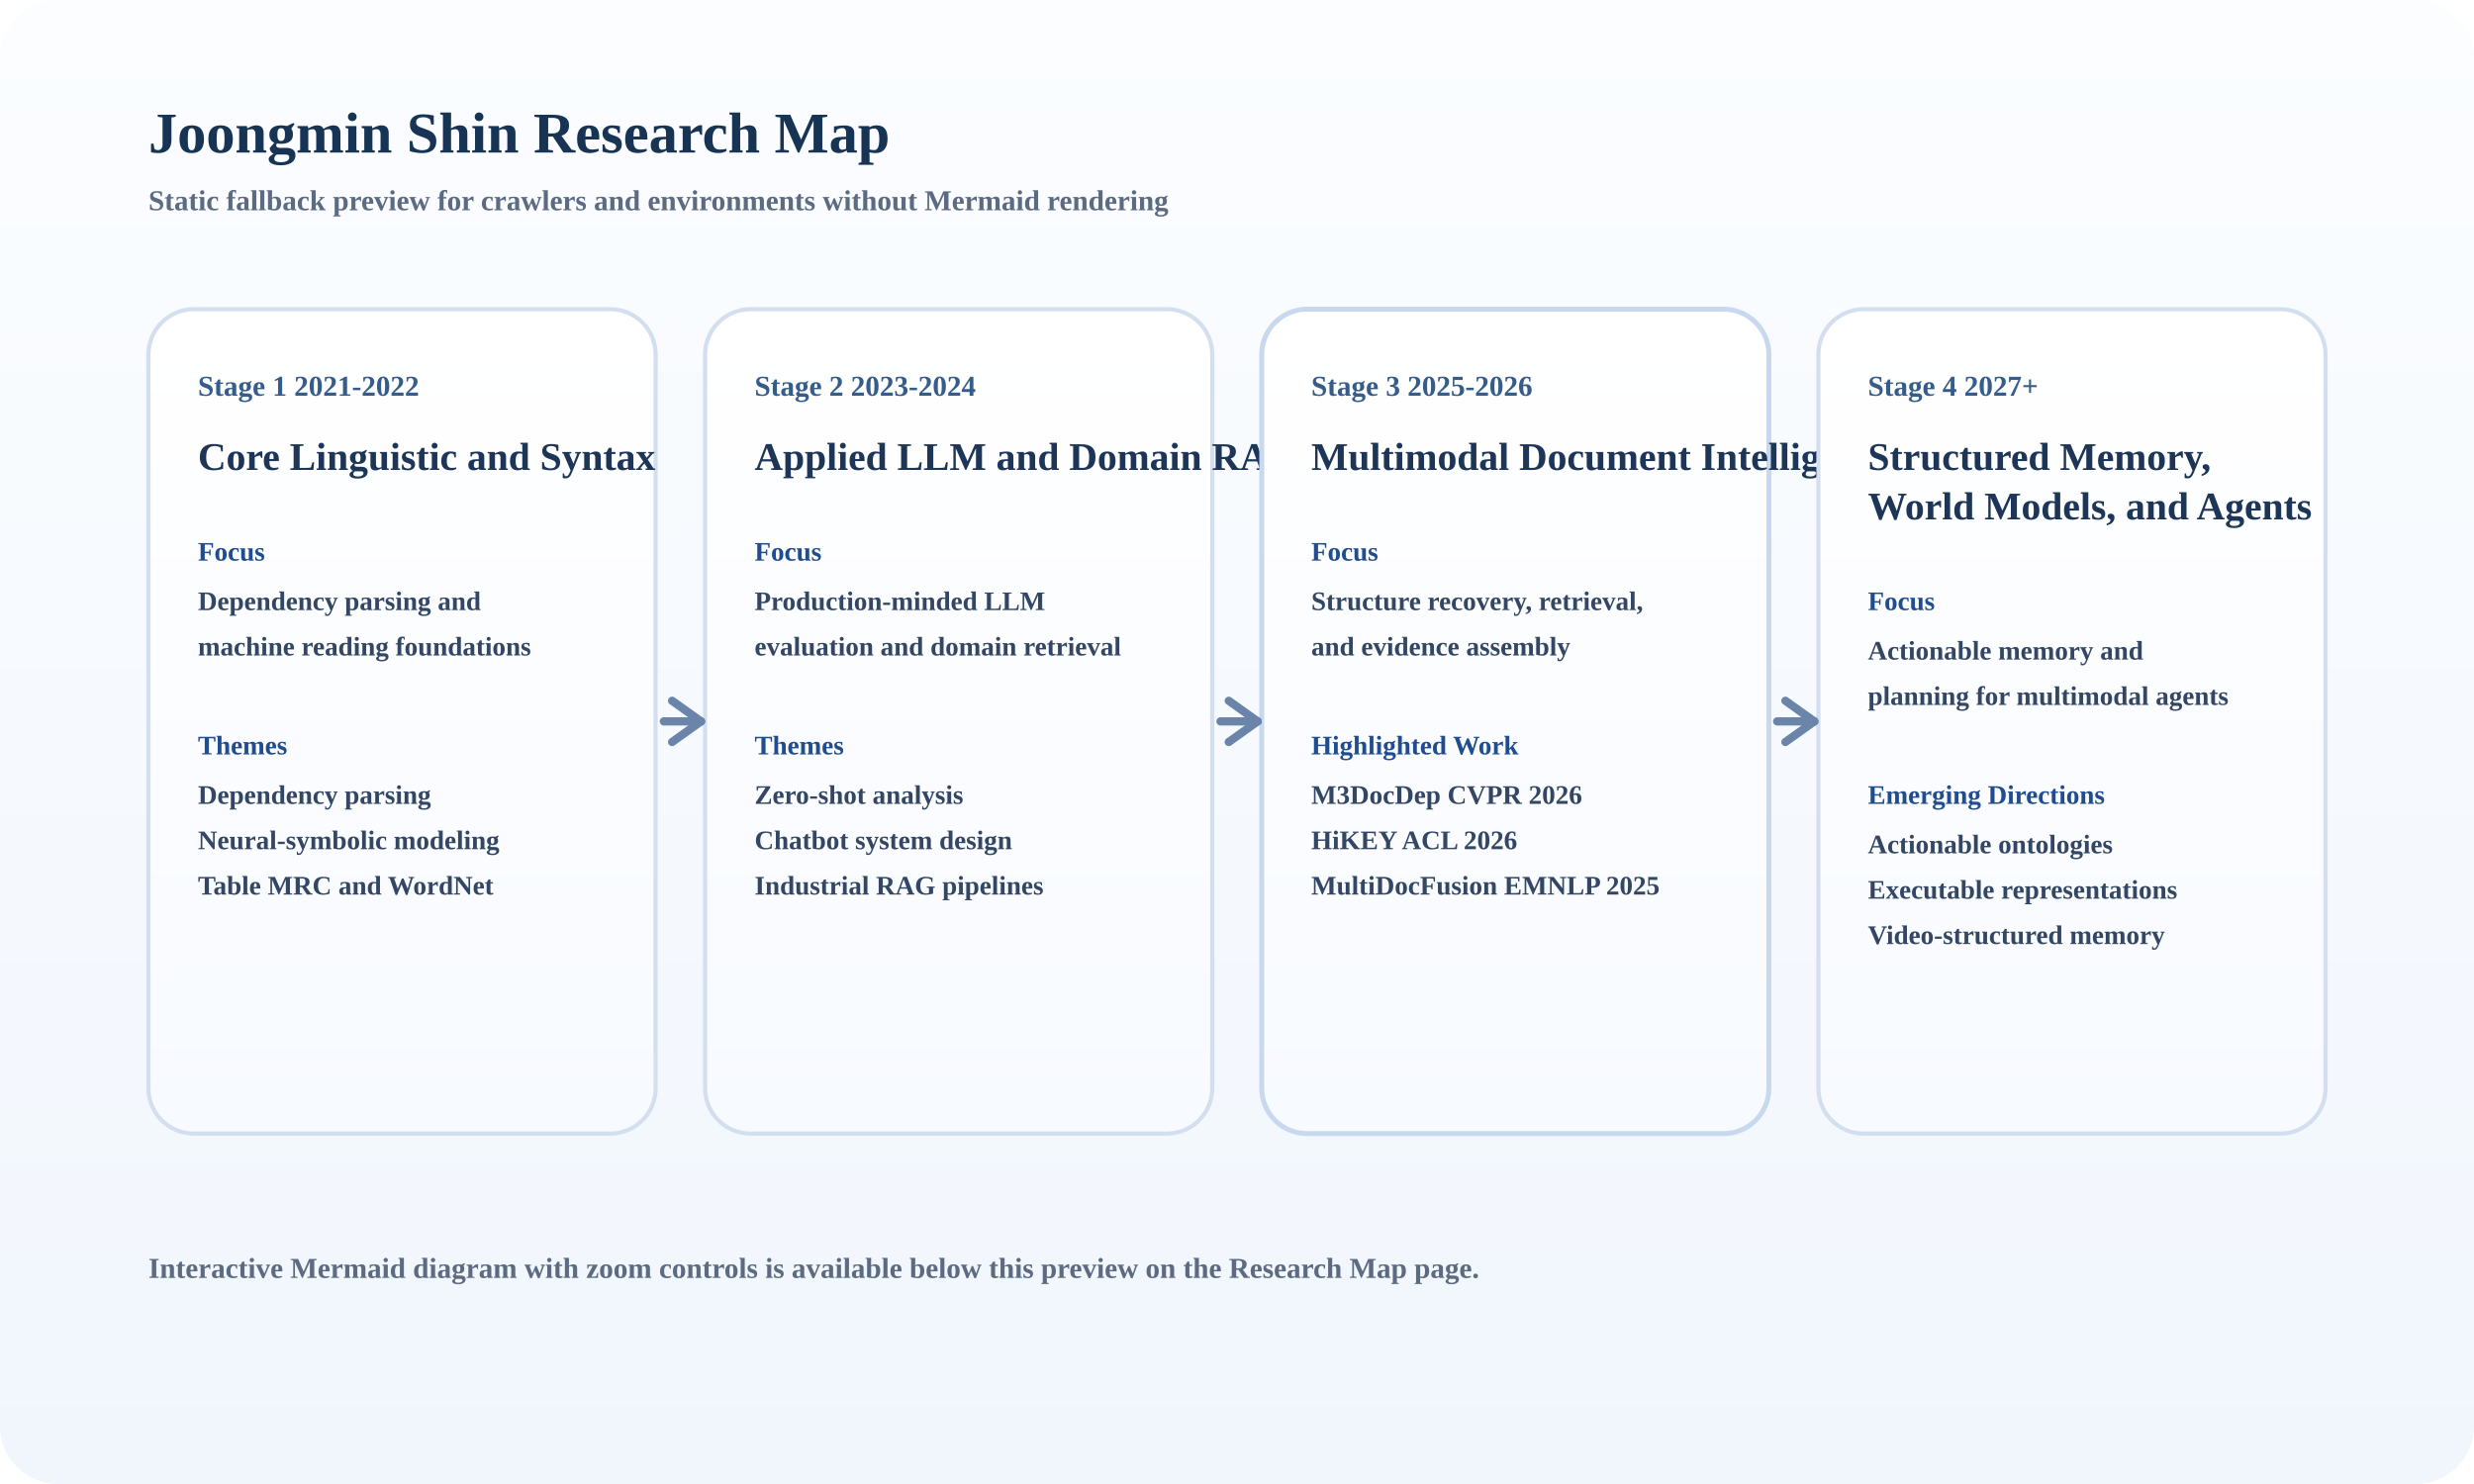
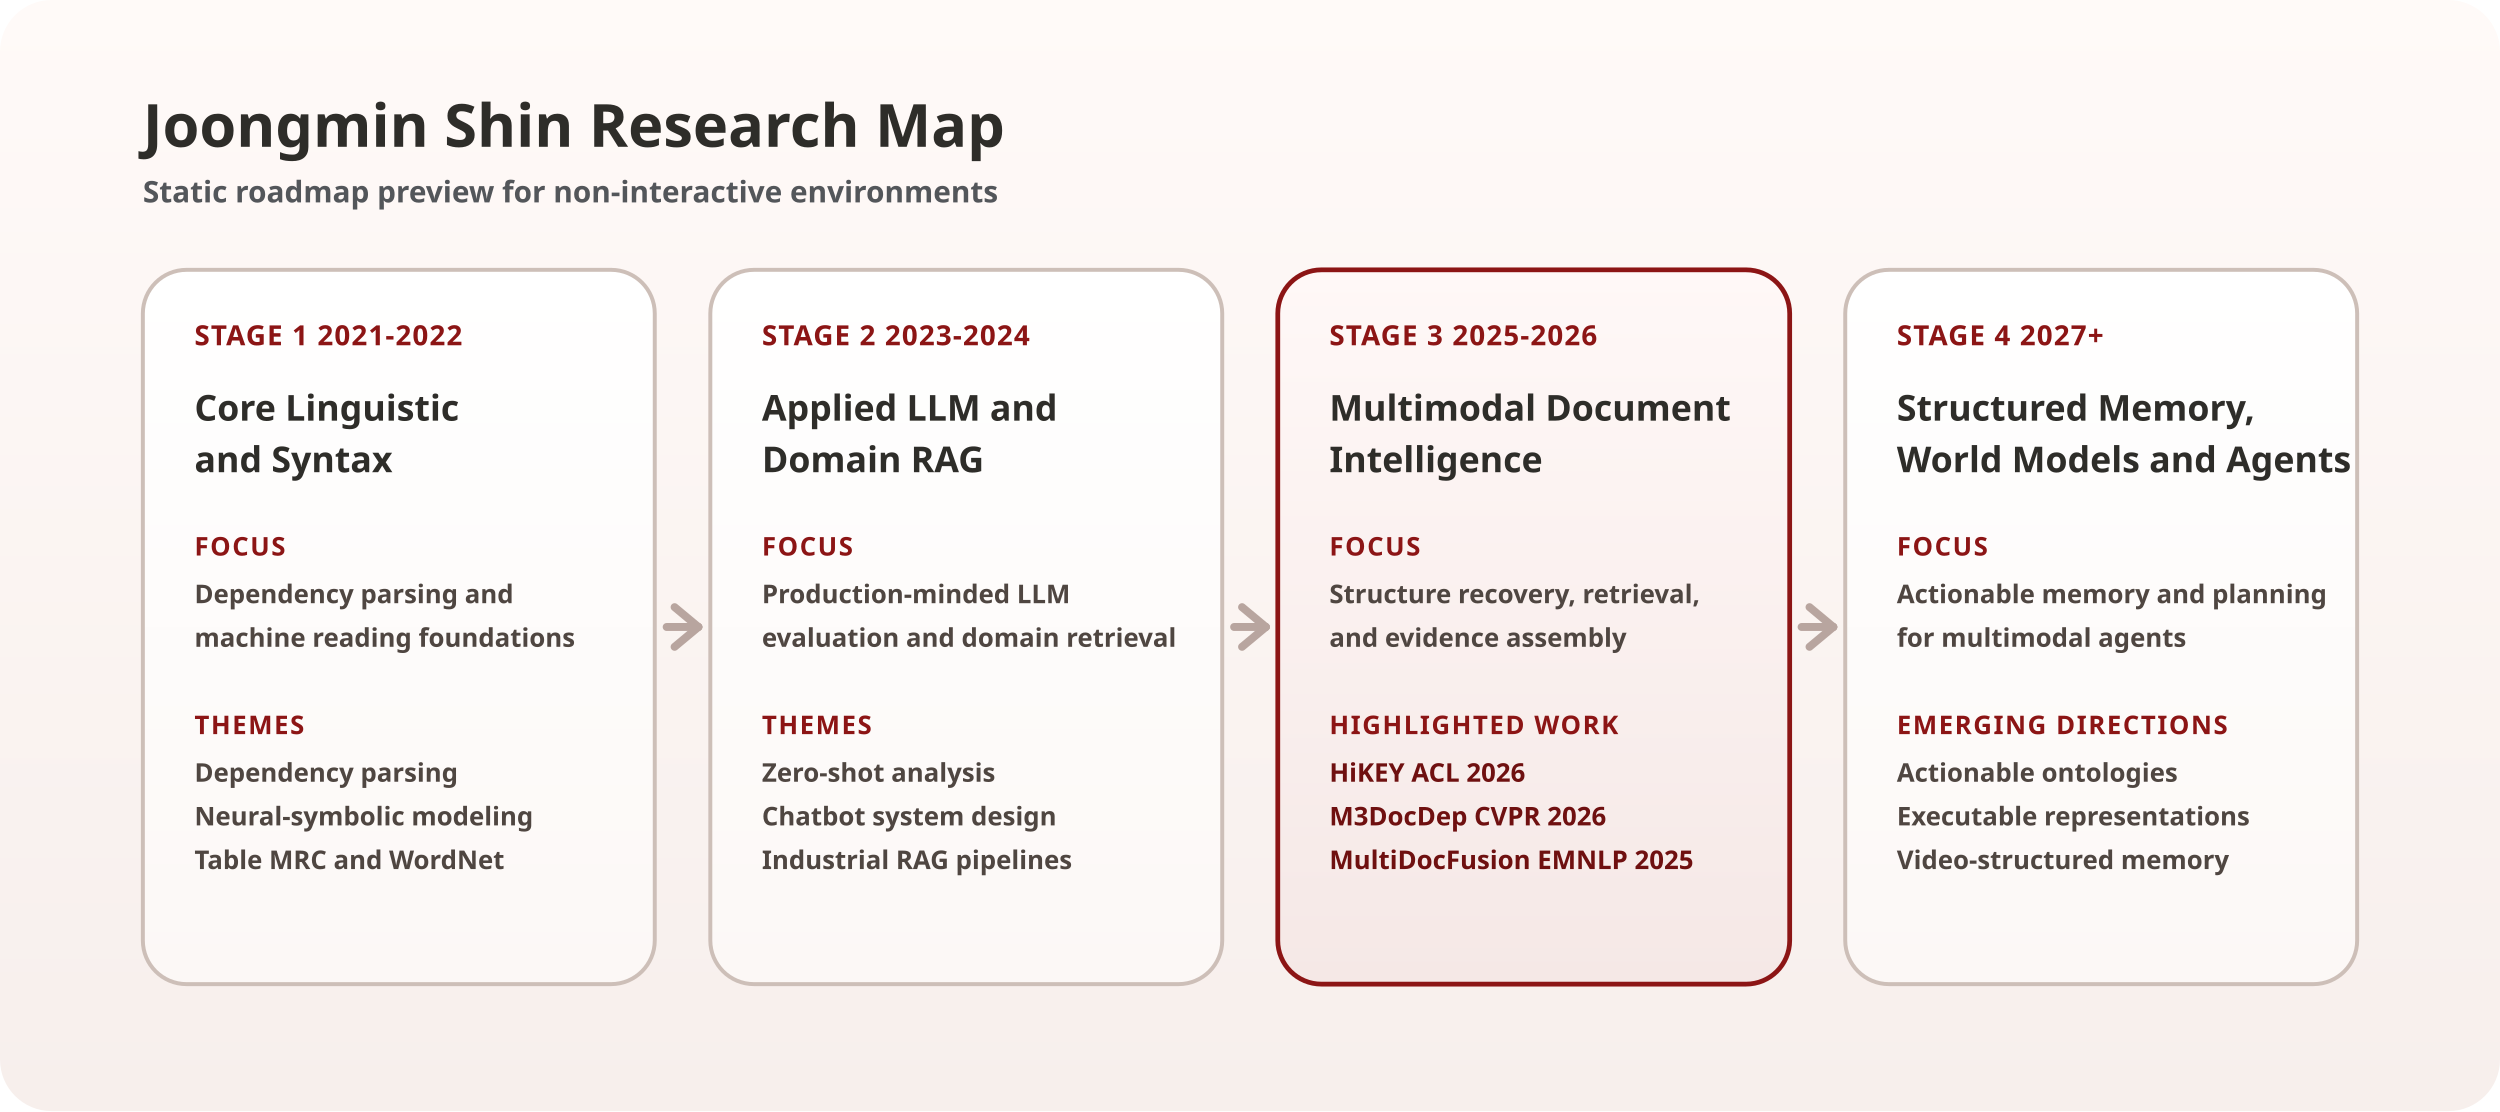
- <svg xmlns="http://www.w3.org/2000/svg" width="1200" height="720" viewBox="0 0 1200 720" role="img" aria-labelledby="title desc">
+ <svg xmlns="http://www.w3.org/2000/svg" width="1260" height="560" viewBox="0 0 1260 560" role="img" aria-labelledby="title desc">
  <defs>
    <linearGradient id="bg" x1="0" x2="0" y1="0" y2="1">
-       <stop offset="0%" stop-color="#fbfdff" />
-       <stop offset="100%" stop-color="#f1f6fd" />
+       <stop offset="0%" stop-color="#fffaf8" />
+       <stop offset="100%" stop-color="#f7efec" />
    </linearGradient>
    <linearGradient id="stageFill" x1="0" x2="0" y1="0" y2="1">
      <stop offset="0%" stop-color="#ffffff" />
-       <stop offset="100%" stop-color="#f7faff" />
+       <stop offset="100%" stop-color="#fcf8f6" />
+     </linearGradient>
+     <linearGradient id="stageHighlight" x1="0" x2="0" y1="0" y2="1">
+       <stop offset="0%" stop-color="#fff8f7" />
+       <stop offset="100%" stop-color="#f5e8e6" />
    </linearGradient>
    <style>
-       .title { font: 700 28px "NanumSquare", "Times New Roman", sans-serif; fill: #173454; }
-       .subtitle { font: 600 14px "NanumSquare", "Times New Roman", sans-serif; fill: #5c6b82; }
-       .stageTitle { font: 700 19px "NanumSquare", "Times New Roman", sans-serif; fill: #1d3557; }
-       .stageMeta { font: 700 14px "NanumSquare", "Times New Roman", sans-serif; fill: #355c8b; }
-       .body { font: 600 13px "NanumSquare", "Times New Roman", sans-serif; fill: #334764; }
-       .accent { font: 700 13px "NanumSquare", "Times New Roman", sans-serif; fill: #1f4d8f; }
+       .title,
+       .subtitle,
+       .stageMeta,
+       .stageTitle,
+       .sectionLabel,
+       .body,
+       .bodyStrong {
+         font-family: "NanumSquare", "Noto Sans", "Helvetica Neue", Arial, sans-serif;
+       }
+       .title { font-size: 30px; font-weight: 700; fill: #2e2d29; }
+       .subtitle { font-size: 15px; font-weight: 600; fill: #53565a; }
+       .stageMeta { font-size: 14px; font-weight: 700; fill: #8c1515; letter-spacing: 0.04em; }
+       .stageTitle { font-size: 18px; font-weight: 700; fill: #2e2d29; }
+       .sectionLabel { font-size: 13px; font-weight: 700; fill: #8c1515; letter-spacing: 0.06em; }
+       .body { font-size: 13px; font-weight: 600; fill: #4f4641; }
+       .bodyStrong { font-size: 13px; font-weight: 700; fill: #6f1010; }
+       .divider { stroke: #b8a59f; stroke-width: 4; stroke-linecap: round; stroke-linejoin: round; fill: none; }
    </style>
  </defs>
-   <rect width="1200" height="720" fill="url(#bg)" rx="28" />
+   <rect width="1260" height="560" fill="url(#bg)" rx="26" />
  <text x="72" y="74" class="title">Joongmin Shin Research Map</text>
-   <text x="72" y="102" class="subtitle">Static fallback preview for crawlers and environments without Mermaid rendering</text>
-   <g transform="translate(72 150)">
-     <rect x="0" y="0" width="246" height="400" rx="22" fill="url(#stageFill)" stroke="#d3deef" stroke-width="2" />
-     <text x="24" y="42" class="stageMeta">Stage 1   2021-2022</text>
-     <text x="24" y="78" class="stageTitle">Core Linguistic and Syntax</text>
-     <text x="24" y="122" class="accent">Focus</text>
-     <text x="24" y="146" class="body">Dependency parsing and</text>
-     <text x="24" y="168" class="body">machine reading foundations</text>
-     <text x="24" y="216" class="accent">Themes</text>
-     <text x="24" y="240" class="body">Dependency parsing</text>
-     <text x="24" y="262" class="body">Neural-symbolic modeling</text>
-     <text x="24" y="284" class="body">Table MRC and WordNet</text>
+   <text x="72" y="102" class="subtitle">Static roadmap preview for non-interactive environments</text>
+   <g transform="translate(72 136)">
+     <rect x="0" y="0" width="258" height="360" rx="22" fill="url(#stageFill)" stroke="#cdbfb8" stroke-width="2" />
+     <text x="26" y="38" class="stageMeta">STAGE 1  2021-2022</text>
+     <text x="26" y="76" class="stageTitle">Core Linguistic</text>
+     <text x="26" y="102" class="stageTitle">and Syntax</text>
+     <text x="26" y="144" class="sectionLabel">FOCUS</text>
+     <text x="26" y="168" class="body">Dependency parsing and</text>
+     <text x="26" y="190" class="body">machine reading foundations</text>
+     <text x="26" y="234" class="sectionLabel">THEMES</text>
+     <text x="26" y="258" class="body">Dependency parsing</text>
+     <text x="26" y="280" class="body">Neural-symbolic modeling</text>
+     <text x="26" y="302" class="body">Table MRC and WordNet</text>
  </g>
-   <g transform="translate(342 150)">
-     <rect x="0" y="0" width="246" height="400" rx="22" fill="url(#stageFill)" stroke="#d3deef" stroke-width="2" />
-     <text x="24" y="42" class="stageMeta">Stage 2   2023-2024</text>
-     <text x="24" y="78" class="stageTitle">Applied LLM and Domain RAG</text>
-     <text x="24" y="122" class="accent">Focus</text>
-     <text x="24" y="146" class="body">Production-minded LLM</text>
-     <text x="24" y="168" class="body">evaluation and domain retrieval</text>
-     <text x="24" y="216" class="accent">Themes</text>
-     <text x="24" y="240" class="body">Zero-shot analysis</text>
-     <text x="24" y="262" class="body">Chatbot system design</text>
-     <text x="24" y="284" class="body">Industrial RAG pipelines</text>
+   <g transform="translate(358 136)">
+     <rect x="0" y="0" width="258" height="360" rx="22" fill="url(#stageFill)" stroke="#cdbfb8" stroke-width="2" />
+     <text x="26" y="38" class="stageMeta">STAGE 2  2023-2024</text>
+     <text x="26" y="76" class="stageTitle">Applied LLM and</text>
+     <text x="26" y="102" class="stageTitle">Domain RAG</text>
+     <text x="26" y="144" class="sectionLabel">FOCUS</text>
+     <text x="26" y="168" class="body">Production-minded LLM</text>
+     <text x="26" y="190" class="body">evaluation and domain retrieval</text>
+     <text x="26" y="234" class="sectionLabel">THEMES</text>
+     <text x="26" y="258" class="body">Zero-shot analysis</text>
+     <text x="26" y="280" class="body">Chatbot system design</text>
+     <text x="26" y="302" class="body">Industrial RAG pipelines</text>
  </g>
-   <g transform="translate(612 150)">
-     <rect x="0" y="0" width="246" height="400" rx="22" fill="url(#stageFill)" stroke="#c7d8ef" stroke-width="2.4" />
-     <text x="24" y="42" class="stageMeta">Stage 3   2025-2026</text>
-     <text x="24" y="78" class="stageTitle">Multimodal Document Intelligence</text>
-     <text x="24" y="122" class="accent">Focus</text>
-     <text x="24" y="146" class="body">Structure recovery, retrieval,</text>
-     <text x="24" y="168" class="body">and evidence assembly</text>
-     <text x="24" y="216" class="accent">Highlighted Work</text>
-     <text x="24" y="240" class="body">M3DocDep   CVPR 2026</text>
-     <text x="24" y="262" class="body">HiKEY   ACL 2026</text>
-     <text x="24" y="284" class="body">MultiDocFusion   EMNLP 2025</text>
+   <g transform="translate(644 136)">
+     <rect x="0" y="0" width="258" height="360" rx="22" fill="url(#stageHighlight)" stroke="#8c1515" stroke-width="2.4" />
+     <text x="26" y="38" class="stageMeta">STAGE 3  2025-2026</text>
+     <text x="26" y="76" class="stageTitle">Multimodal Document</text>
+     <text x="26" y="102" class="stageTitle">Intelligence</text>
+     <text x="26" y="144" class="sectionLabel">FOCUS</text>
+     <text x="26" y="168" class="body">Structure recovery, retrieval,</text>
+     <text x="26" y="190" class="body">and evidence assembly</text>
+     <text x="26" y="234" class="sectionLabel">HIGHLIGHTED WORK</text>
+     <text x="26" y="258" class="bodyStrong">HiKEY  ACL 2026</text>
+     <text x="26" y="280" class="bodyStrong">M3DocDep  CVPR 2026</text>
+     <text x="26" y="302" class="bodyStrong">MultiDocFusion  EMNLP 2025</text>
  </g>
-   <g transform="translate(882 150)">
-     <rect x="0" y="0" width="246" height="400" rx="22" fill="url(#stageFill)" stroke="#d3deef" stroke-width="2" />
-     <text x="24" y="42" class="stageMeta">Stage 4   2027+</text>
-     <text x="24" y="78" class="stageTitle">Structured Memory,</text>
-     <text x="24" y="102" class="stageTitle">World Models, and Agents</text>
-     <text x="24" y="146" class="accent">Focus</text>
-     <text x="24" y="170" class="body">Actionable memory and</text>
-     <text x="24" y="192" class="body">planning for multimodal agents</text>
-     <text x="24" y="240" class="accent">Emerging Directions</text>
-     <text x="24" y="264" class="body">Actionable ontologies</text>
-     <text x="24" y="286" class="body">Executable representations</text>
-     <text x="24" y="308" class="body">Video-structured memory</text>
+   <g transform="translate(930 136)">
+     <rect x="0" y="0" width="258" height="360" rx="22" fill="url(#stageFill)" stroke="#cdbfb8" stroke-width="2" />
+     <text x="26" y="38" class="stageMeta">STAGE 4  2027+</text>
+     <text x="26" y="76" class="stageTitle">Structured Memory,</text>
+     <text x="26" y="102" class="stageTitle">World Models and Agents</text>
+     <text x="26" y="144" class="sectionLabel">FOCUS</text>
+     <text x="26" y="168" class="body">Actionable memory and planning</text>
+     <text x="26" y="190" class="body">for multimodal agents</text>
+     <text x="26" y="234" class="sectionLabel">EMERGING DIRECTIONS</text>
+     <text x="26" y="258" class="body">Actionable ontologies</text>
+     <text x="26" y="280" class="body">Executable representations</text>
+     <text x="26" y="302" class="body">Video-structured memory</text>
  </g>
-   <g fill="none" stroke="#6b84aa" stroke-width="4" stroke-linecap="round" stroke-linejoin="round">
-     <path d="M322 350 H340" />
-     <path d="M592 350 H610" />
-     <path d="M862 350 H880" />
-     <path d="M340 350 l-14 -10" />
-     <path d="M340 350 l-14 10" />
-     <path d="M610 350 l-14 -10" />
-     <path d="M610 350 l-14 10" />
-     <path d="M880 350 l-14 -10" />
-     <path d="M880 350 l-14 10" />
+   <g class="divider">
+     <path d="M336 316 H352" />
+     <path d="M352 316 l-12 -10" />
+     <path d="M352 316 l-12 10" />
+     <path d="M622 316 H638" />
+     <path d="M638 316 l-12 -10" />
+     <path d="M638 316 l-12 10" />
+     <path d="M908 316 H924" />
+     <path d="M924 316 l-12 -10" />
+     <path d="M924 316 l-12 10" />
  </g>
-   <text x="72" y="620" class="subtitle">Interactive Mermaid diagram with zoom controls is available below this preview on the Research Map page.</text>
</svg>
